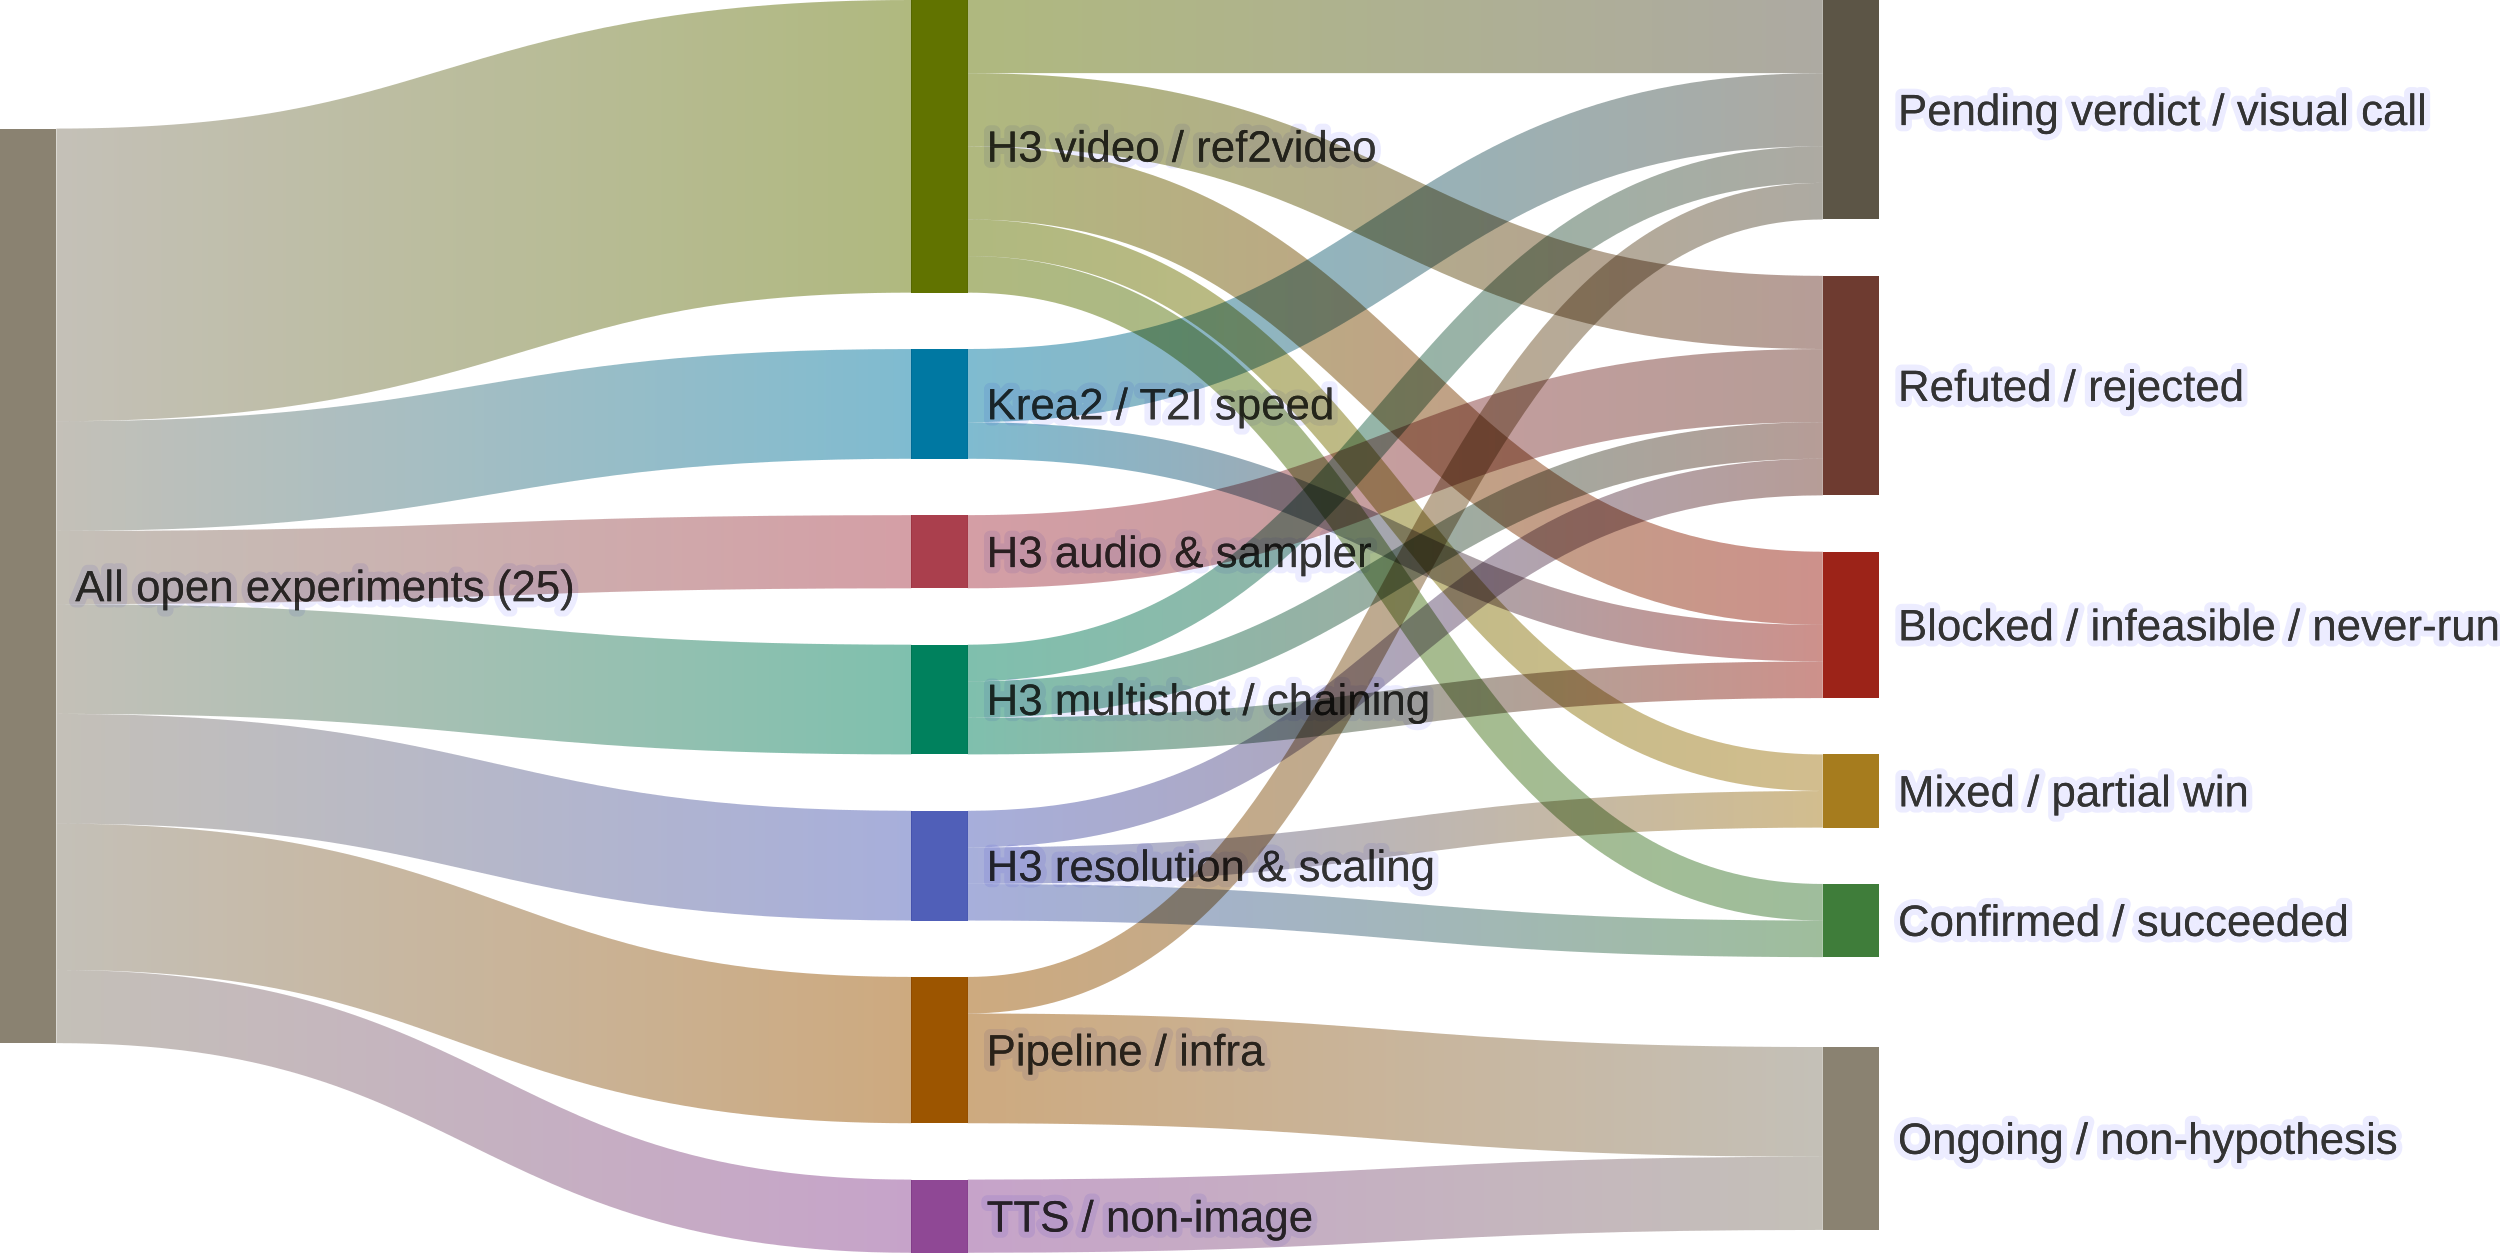
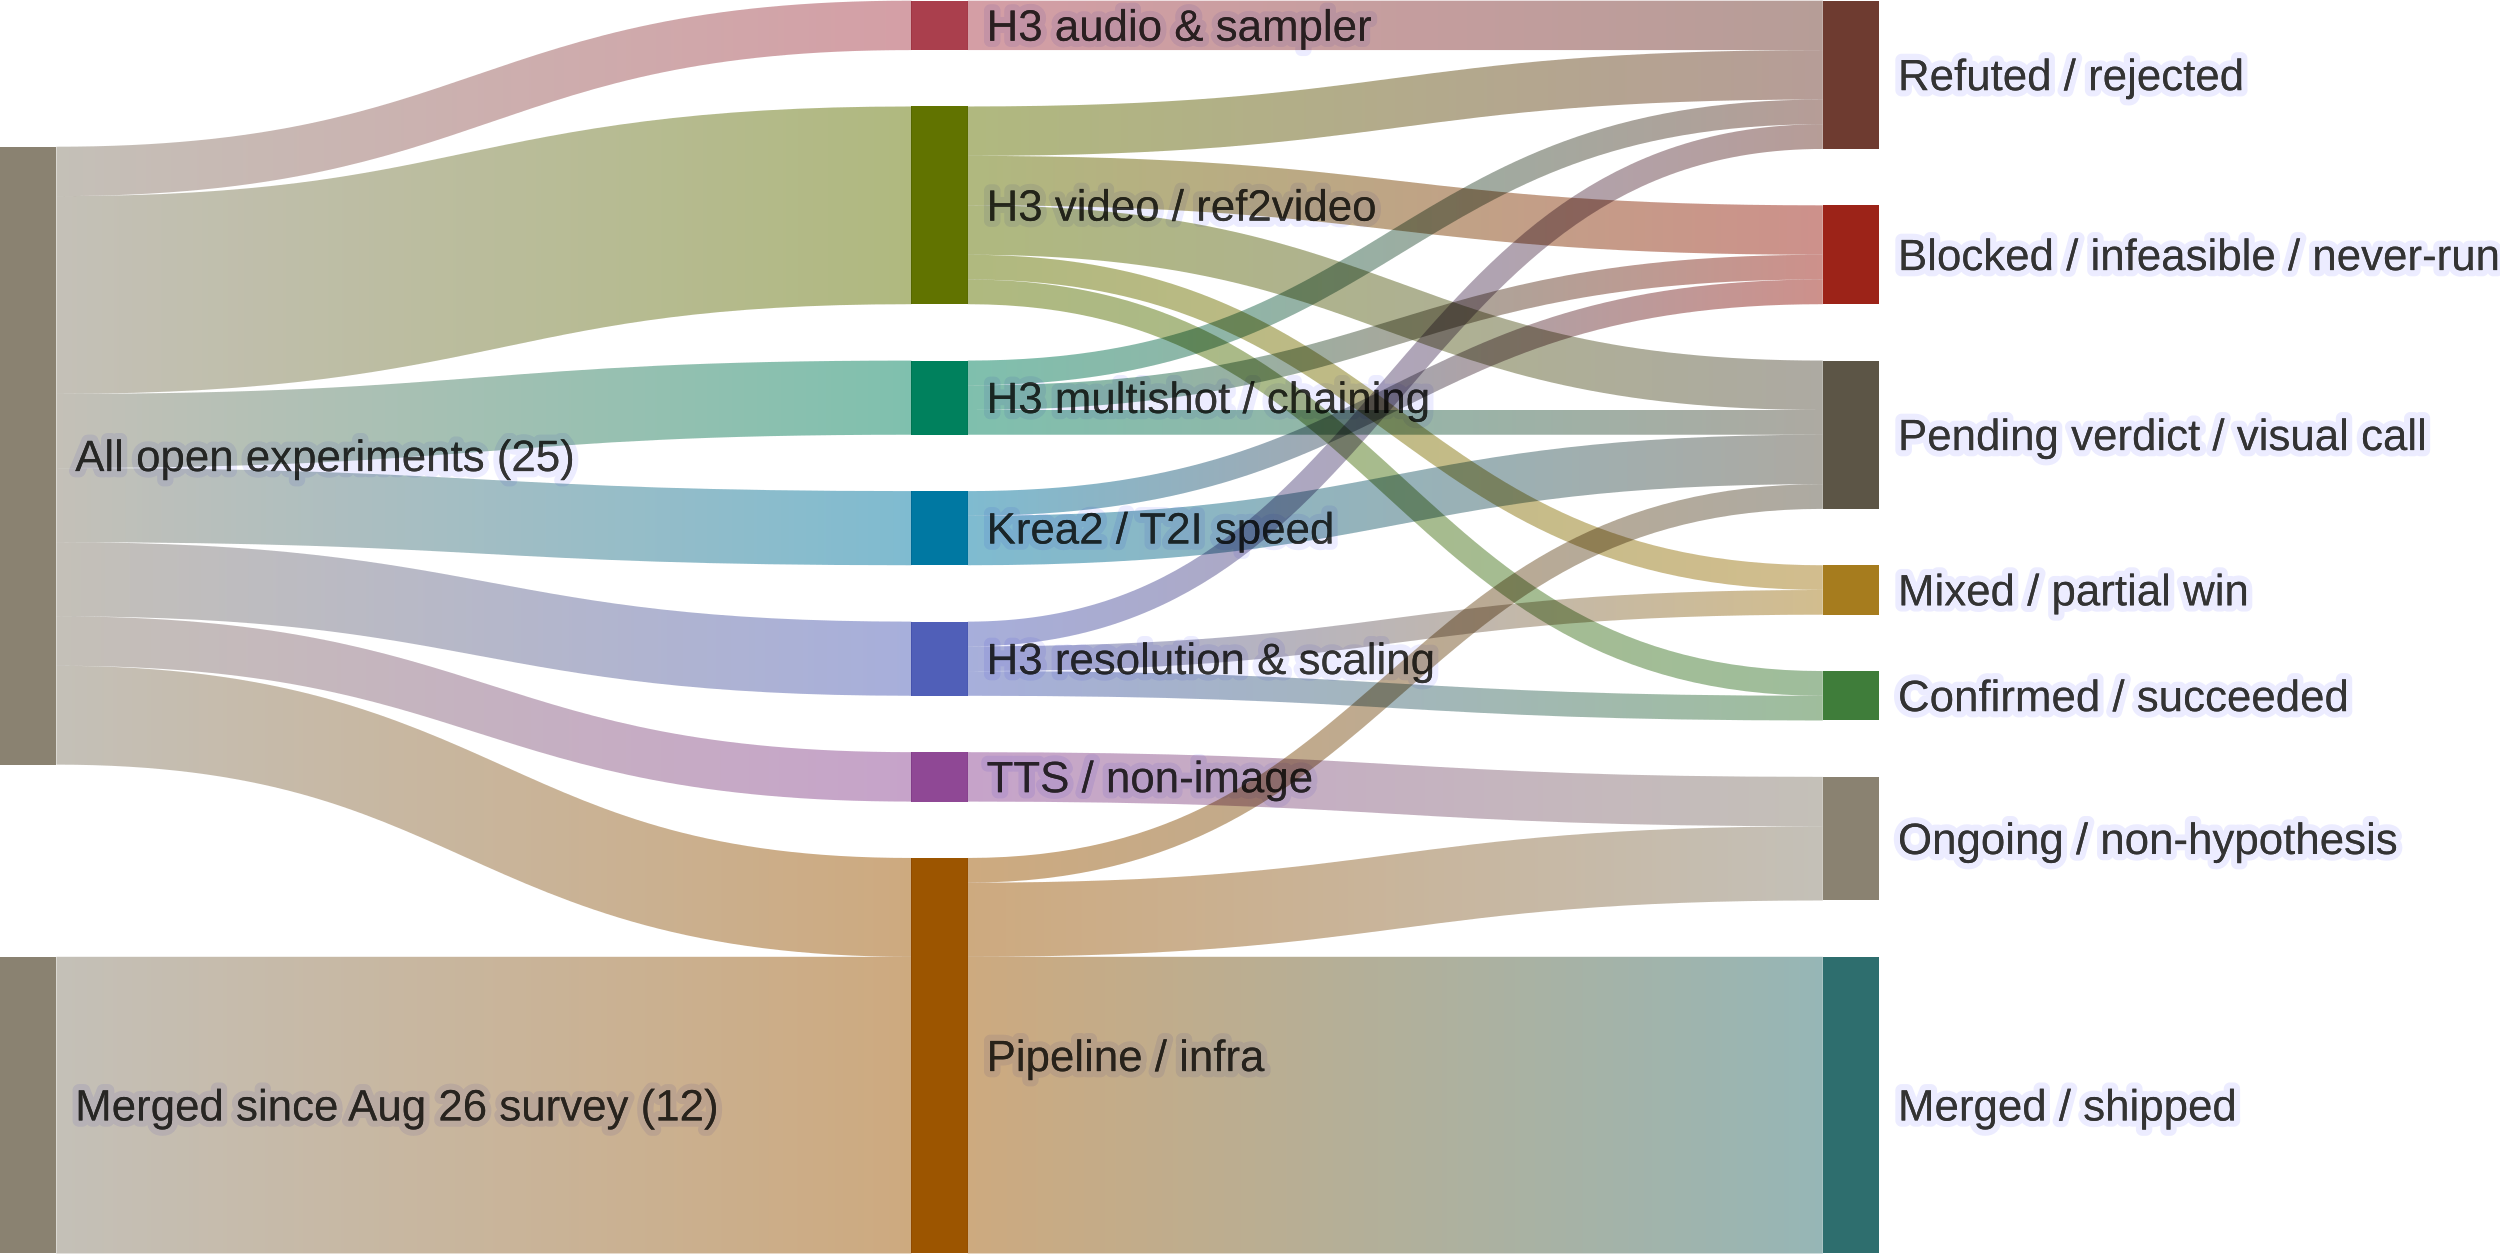
- <svg xmlns="http://www.w3.org/2000/svg" id="my-svg" width="100%" style="max-width: 798.219px; background-color: transparent;" viewBox="0 0 798.219 400" role="graphics-document document" aria-roledescription="sankey">
+ <svg xmlns="http://www.w3.org/2000/svg" id="my-svg" width="100%" style="max-width: 798.219px; background-color: transparent;" viewBox="0 -0.208 798.219 400.208" role="graphics-document document" aria-roledescription="sankey">
  <style>#my-svg{font-family:"trebuchet ms",verdana,arial,sans-serif;font-size:16px;fill:#333;}@keyframes edge-animation-frame{from{stroke-dashoffset:0;}}@keyframes dash{to{stroke-dashoffset:0;}}#my-svg .edge-animation-slow{stroke-dasharray:9,5!important;stroke-dashoffset:900;animation:dash 50s linear infinite;stroke-linecap:round;}#my-svg .edge-animation-fast{stroke-dasharray:9,5!important;stroke-dashoffset:900;animation:dash 20s linear infinite;stroke-linecap:round;}#my-svg .error-icon{fill:#552222;}#my-svg .error-text{fill:#552222;stroke:#552222;}#my-svg .edge-thickness-normal{stroke-width:1px;}#my-svg .edge-thickness-thick{stroke-width:3.5px;}#my-svg .edge-pattern-solid{stroke-dasharray:0;}#my-svg .edge-thickness-invisible{stroke-width:0;fill:none;}#my-svg .edge-pattern-dashed{stroke-dasharray:3;}#my-svg .edge-pattern-dotted{stroke-dasharray:2;}#my-svg .marker{fill:#333333;stroke:#333333;}#my-svg .marker.cross{stroke:#333333;}#my-svg svg{font-family:"trebuchet ms",verdana,arial,sans-serif;font-size:16px;}#my-svg p{margin:0;}#my-svg .label{font-family:"trebuchet ms",verdana,arial,sans-serif;}#my-svg .node-labels{font-family:"trebuchet ms",verdana,arial,sans-serif;}#my-svg .sankey-label-bg{stroke:#ECECFF;stroke-width:4px;stroke-linejoin:round;paint-order:stroke;}#my-svg .sankey-label-fg{fill:#333;}#my-svg .node rect{shape-rendering:crispEdges;}#my-svg .link{fill:none;stroke-opacity:0.5;mix-blend-mode:multiply;}#my-svg .node .neo-node{stroke:#9370DB;}#my-svg [data-look="neo"].node rect,#my-svg [data-look="neo"].cluster rect,#my-svg [data-look="neo"].node polygon{stroke:#9370DB;filter:drop-shadow(1px 2px 2px rgba(185, 185, 185, 1));}#my-svg [data-look="neo"].swimlane.cluster rect{filter:none;}#my-svg [data-look="neo"].node path{stroke:#9370DB;stroke-width:1px;}#my-svg [data-look="neo"].node .outer-path{filter:drop-shadow(1px 2px 2px rgba(185, 185, 185, 1));}#my-svg [data-look="neo"].node .neo-line path{stroke:#9370DB;filter:none;}#my-svg [data-look="neo"].node circle{stroke:#9370DB;filter:drop-shadow(1px 2px 2px rgba(185, 185, 185, 1));}#my-svg [data-look="neo"].node circle .state-start{fill:#000000;}#my-svg [data-look="neo"].icon-shape .icon{fill:#9370DB;filter:drop-shadow(1px 2px 2px rgba(185, 185, 185, 1));}#my-svg [data-look="neo"].icon-shape .icon-neo path{stroke:#9370DB;filter:drop-shadow(1px 2px 2px rgba(185, 185, 185, 1));}#my-svg :root{--mermaid-font-family:"trebuchet ms",verdana,arial,sans-serif;}</style>
  <g />
  <g class="nodes">
-     <g class="node" id="node-1" transform="translate(0,41.05384)" x="0" y="41.054">
-       <rect height="292" width="18" fill="#8a8271" />
-     </g>
-     <g class="node" id="node-2" transform="translate(291,0)" x="291" y="0">
-       <rect height="93.44" width="18" fill="#617300" />
-     </g>
-     <g class="node" id="node-3" transform="translate(291,111.44)" x="291" y="111.44">
-       <rect height="35.04" width="18" fill="#0078a2" />
-     </g>
-     <g class="node" id="node-4" transform="translate(291,164.48)" x="291" y="164.48">
-       <rect height="23.36" width="18" fill="#aa3f4d" />
-     </g>
-     <g class="node" id="node-5" transform="translate(291,258.88)" x="291" y="258.88">
-       <rect height="35.04" width="18" fill="#505fb8" />
-     </g>
-     <g class="node" id="node-6" transform="translate(291,205.84)" x="291" y="205.84">
-       <rect height="35.04" width="18" fill="#00815d" />
-     </g>
-     <g class="node" id="node-7" transform="translate(291,376.64)" x="291" y="376.64">
-       <rect height="23.36" width="18" fill="#8f4895" />
-     </g>
-     <g class="node" id="node-8" transform="translate(291,311.92)" x="291" y="311.92">
-       <rect height="46.72" width="18" fill="#9c5500" />
-     </g>
-     <g class="node" id="node-9" transform="translate(582,0)" x="582" y="0">
-       <rect height="70.08" width="18" fill="#5c5546" />
-     </g>
-     <g class="node" id="node-10" transform="translate(582,88.08)" x="582" y="88.08">
-       <rect height="70.08" width="18" fill="#6e3b30" />
-     </g>
-     <g class="node" id="node-11" transform="translate(582,240.88)" x="582" y="240.88">
-       <rect height="23.36" width="18" fill="#a67c1e" />
-     </g>
-     <g class="node" id="node-12" transform="translate(582,282.24)" x="582" y="282.24">
-       <rect height="23.36" width="18" fill="#3f7d3a" />
-     </g>
-     <g class="node" id="node-13" transform="translate(582,176.16)" x="582" y="176.16">
-       <rect height="46.72" width="18" fill="#9c2318" />
-     </g>
-     <g class="node" id="node-14" transform="translate(582,334.3049)" x="582" y="334.305">
-       <rect height="58.4" width="18" fill="#8a8271" />
+     <g class="node" id="node-1" transform="translate(0,46.63559)" x="0" y="46.636">
+       <rect height="197.297" width="18" fill="#8a8271" />
+     </g>
+     <g class="node" id="node-2" transform="translate(291,33.78378)" x="291" y="33.784">
+       <rect height="63.135" width="18" fill="#617300" />
+     </g>
+     <g class="node" id="node-3" transform="translate(291,156.5946)" x="291" y="156.595">
+       <rect height="23.676" width="18" fill="#0078a2" />
+     </g>
+     <g class="node" id="node-4" transform="translate(291,0)" x="291" y="0">
+       <rect height="15.784" width="18" fill="#aa3f4d" />
+     </g>
+     <g class="node" id="node-5" transform="translate(291,198.2703)" x="291" y="198.27">
+       <rect height="23.676" width="18" fill="#505fb8" />
+     </g>
+     <g class="node" id="node-6" transform="translate(291,114.9189)" x="291" y="114.919">
+       <rect height="23.676" width="18" fill="#00815d" />
+     </g>
+     <g class="node" id="node-7" transform="translate(291,239.9459)" x="291" y="239.946">
+       <rect height="15.784" width="18" fill="#8f4895" />
+     </g>
+     <g class="node" id="node-8" transform="translate(291,273.7297)" x="291" y="273.73">
+       <rect height="126.27" width="18" fill="#9c5500" />
+     </g>
+     <g class="node" id="node-9" transform="translate(0,305.2973)" x="0" y="305.297">
+       <rect height="94.703" width="18" fill="#8a8271" />
+     </g>
+     <g class="node" id="node-10" transform="translate(582,114.9189)" x="582" y="114.919">
+       <rect height="47.351" width="18" fill="#5c5546" />
+     </g>
+     <g class="node" id="node-11" transform="translate(582,0)" x="582" y="0">
+       <rect height="47.351" width="18" fill="#6e3b30" />
+     </g>
+     <g class="node" id="node-12" transform="translate(582,180.2703)" x="582" y="180.27">
+       <rect height="15.784" width="18" fill="#a67c1e" />
+     </g>
+     <g class="node" id="node-13" transform="translate(582,214.0541)" x="582" y="214.054">
+       <rect height="15.784" width="18" fill="#3f7d3a" />
+     </g>
+     <g class="node" id="node-14" transform="translate(582,65.35135)" x="582" y="65.351">
+       <rect height="31.568" width="18" fill="#9c2318" />
+     </g>
+     <g class="node" id="node-15" transform="translate(582,247.8378)" x="582" y="247.838">
+       <rect height="39.459" width="18" fill="#8a8271" />
+     </g>
+     <g class="node" id="node-16" transform="translate(582,305.2973)" x="582" y="305.297">
+       <rect height="94.703" width="18" fill="#2e6e6e" />
    </g>
  </g>
  <g class="node-labels" font-size="14">
-     <text class="sankey-label-bg" x="24" y="187.054" dy="0.35em" text-anchor="start">All open experiments (25)</text>
-     <text class="sankey-label-bg" x="315" y="46.72" dy="0.35em" text-anchor="start">H3 video / ref2video</text>
-     <text class="sankey-label-bg" x="315" y="128.96" dy="0.35em" text-anchor="start">Krea2 / T2I speed</text>
-     <text class="sankey-label-bg" x="315" y="176.16" dy="0.35em" text-anchor="start">H3 audio &amp; sampler</text>
-     <text class="sankey-label-bg" x="315" y="276.4" dy="0.35em" text-anchor="start">H3 resolution &amp; scaling</text>
-     <text class="sankey-label-bg" x="315" y="223.36" dy="0.35em" text-anchor="start">H3 multishot / chaining</text>
-     <text class="sankey-label-bg" x="315" y="388.32" dy="0.35em" text-anchor="start">TTS / non-image</text>
-     <text class="sankey-label-bg" x="315" y="335.28" dy="0.35em" text-anchor="start">Pipeline / infra</text>
-     <text class="sankey-label-bg" x="606" y="35.04" dy="0.35em" text-anchor="start">Pending verdict / visual call</text>
-     <text class="sankey-label-bg" x="606" y="123.12" dy="0.35em" text-anchor="start">Refuted / rejected</text>
-     <text class="sankey-label-bg" x="606" y="252.56" dy="0.35em" text-anchor="start">Mixed / partial win</text>
-     <text class="sankey-label-bg" x="606" y="293.92" dy="0.35em" text-anchor="start">Confirmed / succeeded</text>
-     <text class="sankey-label-bg" x="606" y="199.52" dy="0.35em" text-anchor="start">Blocked / infeasible / never-run</text>
-     <text class="sankey-label-bg" x="606" y="363.505" dy="0.35em" text-anchor="start">Ongoing / non-hypothesis</text>
-     <text class="sankey-label-fg" x="24" y="187.054" dy="0.35em" text-anchor="start">All open experiments (25)</text>
-     <text class="sankey-label-fg" x="315" y="46.72" dy="0.35em" text-anchor="start">H3 video / ref2video</text>
-     <text class="sankey-label-fg" x="315" y="128.96" dy="0.35em" text-anchor="start">Krea2 / T2I speed</text>
-     <text class="sankey-label-fg" x="315" y="176.16" dy="0.35em" text-anchor="start">H3 audio &amp; sampler</text>
-     <text class="sankey-label-fg" x="315" y="276.4" dy="0.35em" text-anchor="start">H3 resolution &amp; scaling</text>
-     <text class="sankey-label-fg" x="315" y="223.36" dy="0.35em" text-anchor="start">H3 multishot / chaining</text>
-     <text class="sankey-label-fg" x="315" y="388.32" dy="0.35em" text-anchor="start">TTS / non-image</text>
-     <text class="sankey-label-fg" x="315" y="335.28" dy="0.35em" text-anchor="start">Pipeline / infra</text>
-     <text class="sankey-label-fg" x="606" y="35.04" dy="0.35em" text-anchor="start">Pending verdict / visual call</text>
-     <text class="sankey-label-fg" x="606" y="123.12" dy="0.35em" text-anchor="start">Refuted / rejected</text>
-     <text class="sankey-label-fg" x="606" y="252.56" dy="0.35em" text-anchor="start">Mixed / partial win</text>
-     <text class="sankey-label-fg" x="606" y="293.92" dy="0.35em" text-anchor="start">Confirmed / succeeded</text>
-     <text class="sankey-label-fg" x="606" y="199.52" dy="0.35em" text-anchor="start">Blocked / infeasible / never-run</text>
-     <text class="sankey-label-fg" x="606" y="363.505" dy="0.35em" text-anchor="start">Ongoing / non-hypothesis</text>
+     <text class="sankey-label-bg" x="24" y="145.284" dy="0.35em" text-anchor="start">All open experiments (25)</text>
+     <text class="sankey-label-bg" x="315" y="65.351" dy="0.35em" text-anchor="start">H3 video / ref2video</text>
+     <text class="sankey-label-bg" x="315" y="168.432" dy="0.35em" text-anchor="start">Krea2 / T2I speed</text>
+     <text class="sankey-label-bg" x="315" y="7.892" dy="0.35em" text-anchor="start">H3 audio &amp; sampler</text>
+     <text class="sankey-label-bg" x="315" y="210.108" dy="0.35em" text-anchor="start">H3 resolution &amp; scaling</text>
+     <text class="sankey-label-bg" x="315" y="126.757" dy="0.35em" text-anchor="start">H3 multishot / chaining</text>
+     <text class="sankey-label-bg" x="315" y="247.838" dy="0.35em" text-anchor="start">TTS / non-image</text>
+     <text class="sankey-label-bg" x="315" y="336.865" dy="0.35em" text-anchor="start">Pipeline / infra</text>
+     <text class="sankey-label-bg" x="24" y="352.649" dy="0.35em" text-anchor="start">Merged since Aug 26 survey (12)</text>
+     <text class="sankey-label-bg" x="606" y="138.595" dy="0.35em" text-anchor="start">Pending verdict / visual call</text>
+     <text class="sankey-label-bg" x="606" y="23.676" dy="0.35em" text-anchor="start">Refuted / rejected</text>
+     <text class="sankey-label-bg" x="606" y="188.162" dy="0.35em" text-anchor="start">Mixed / partial win</text>
+     <text class="sankey-label-bg" x="606" y="221.946" dy="0.35em" text-anchor="start">Confirmed / succeeded</text>
+     <text class="sankey-label-bg" x="606" y="81.135" dy="0.35em" text-anchor="start">Blocked / infeasible / never-run</text>
+     <text class="sankey-label-bg" x="606" y="267.568" dy="0.35em" text-anchor="start">Ongoing / non-hypothesis</text>
+     <text class="sankey-label-bg" x="606" y="352.649" dy="0.35em" text-anchor="start">Merged / shipped</text>
+     <text class="sankey-label-fg" x="24" y="145.284" dy="0.35em" text-anchor="start">All open experiments (25)</text>
+     <text class="sankey-label-fg" x="315" y="65.351" dy="0.35em" text-anchor="start">H3 video / ref2video</text>
+     <text class="sankey-label-fg" x="315" y="168.432" dy="0.35em" text-anchor="start">Krea2 / T2I speed</text>
+     <text class="sankey-label-fg" x="315" y="7.892" dy="0.35em" text-anchor="start">H3 audio &amp; sampler</text>
+     <text class="sankey-label-fg" x="315" y="210.108" dy="0.35em" text-anchor="start">H3 resolution &amp; scaling</text>
+     <text class="sankey-label-fg" x="315" y="126.757" dy="0.35em" text-anchor="start">H3 multishot / chaining</text>
+     <text class="sankey-label-fg" x="315" y="247.838" dy="0.35em" text-anchor="start">TTS / non-image</text>
+     <text class="sankey-label-fg" x="315" y="336.865" dy="0.35em" text-anchor="start">Pipeline / infra</text>
+     <text class="sankey-label-fg" x="24" y="352.649" dy="0.35em" text-anchor="start">Merged since Aug 26 survey (12)</text>
+     <text class="sankey-label-fg" x="606" y="138.595" dy="0.35em" text-anchor="start">Pending verdict / visual call</text>
+     <text class="sankey-label-fg" x="606" y="23.676" dy="0.35em" text-anchor="start">Refuted / rejected</text>
+     <text class="sankey-label-fg" x="606" y="188.162" dy="0.35em" text-anchor="start">Mixed / partial win</text>
+     <text class="sankey-label-fg" x="606" y="221.946" dy="0.35em" text-anchor="start">Confirmed / succeeded</text>
+     <text class="sankey-label-fg" x="606" y="81.135" dy="0.35em" text-anchor="start">Blocked / infeasible / never-run</text>
+     <text class="sankey-label-fg" x="606" y="267.568" dy="0.35em" text-anchor="start">Ongoing / non-hypothesis</text>
+     <text class="sankey-label-fg" x="606" y="352.649" dy="0.35em" text-anchor="start">Merged / shipped</text>
  </g>
  <g class="links" fill="none" stroke-opacity="0.5">
    <g class="link" style="mix-blend-mode: multiply;">
-       <linearGradient id="linearGradient-15" gradientUnits="userSpaceOnUse" x1="18" x2="291">
+       <linearGradient id="linearGradient-17" gradientUnits="userSpaceOnUse" x1="18" x2="291">
        <stop offset="0%" stop-color="#8a8271" />
        <stop offset="100%" stop-color="#617300" />
      </linearGradient>
-       <path d="M18,87.774C154.5,87.774,154.5,46.72,291,46.72" stroke="url(#linearGradient-15)" stroke-width="93.44" />
-     </g>
-     <g class="link" style="mix-blend-mode: multiply;">
-       <linearGradient id="linearGradient-16" gradientUnits="userSpaceOnUse" x1="18" x2="291">
+       <path d="M18,93.987C154.5,93.987,154.5,65.351,291,65.351" stroke="url(#linearGradient-17)" stroke-width="63.135" />
+     </g>
+     <g class="link" style="mix-blend-mode: multiply;">
+       <linearGradient id="linearGradient-18" gradientUnits="userSpaceOnUse" x1="18" x2="291">
        <stop offset="0%" stop-color="#8a8271" />
        <stop offset="100%" stop-color="#0078a2" />
      </linearGradient>
-       <path d="M18,152.014C154.5,152.014,154.5,128.96,291,128.96" stroke="url(#linearGradient-16)" stroke-width="35.04" />
-     </g>
-     <g class="link" style="mix-blend-mode: multiply;">
-       <linearGradient id="linearGradient-17" gradientUnits="userSpaceOnUse" x1="18" x2="291">
+       <path d="M18,161.068C154.5,161.068,154.5,168.432,291,168.432" stroke="url(#linearGradient-18)" stroke-width="23.676" />
+     </g>
+     <g class="link" style="mix-blend-mode: multiply;">
+       <linearGradient id="linearGradient-19" gradientUnits="userSpaceOnUse" x1="18" x2="291">
        <stop offset="0%" stop-color="#8a8271" />
        <stop offset="100%" stop-color="#aa3f4d" />
      </linearGradient>
-       <path d="M18,181.214C154.5,181.214,154.5,176.16,291,176.16" stroke="url(#linearGradient-17)" stroke-width="23.36" />
-     </g>
-     <g class="link" style="mix-blend-mode: multiply;">
-       <linearGradient id="linearGradient-18" gradientUnits="userSpaceOnUse" x1="18" x2="291">
+       <path d="M18,54.527C154.5,54.527,154.5,7.892,291,7.892" stroke="url(#linearGradient-19)" stroke-width="15.784" />
+     </g>
+     <g class="link" style="mix-blend-mode: multiply;">
+       <linearGradient id="linearGradient-20" gradientUnits="userSpaceOnUse" x1="18" x2="291">
        <stop offset="0%" stop-color="#8a8271" />
        <stop offset="100%" stop-color="#505fb8" />
      </linearGradient>
-       <path d="M18,245.454C154.5,245.454,154.5,276.4,291,276.4" stroke="url(#linearGradient-18)" stroke-width="35.04" />
-     </g>
-     <g class="link" style="mix-blend-mode: multiply;">
-       <linearGradient id="linearGradient-19" gradientUnits="userSpaceOnUse" x1="18" x2="291">
+       <path d="M18,184.744C154.5,184.744,154.5,210.108,291,210.108" stroke="url(#linearGradient-20)" stroke-width="23.676" />
+     </g>
+     <g class="link" style="mix-blend-mode: multiply;">
+       <linearGradient id="linearGradient-21" gradientUnits="userSpaceOnUse" x1="18" x2="291">
        <stop offset="0%" stop-color="#8a8271" />
        <stop offset="100%" stop-color="#00815d" />
      </linearGradient>
-       <path d="M18,210.414C154.5,210.414,154.5,223.36,291,223.36" stroke="url(#linearGradient-19)" stroke-width="35.04" />
-     </g>
-     <g class="link" style="mix-blend-mode: multiply;">
-       <linearGradient id="linearGradient-20" gradientUnits="userSpaceOnUse" x1="18" x2="291">
+       <path d="M18,137.392C154.5,137.392,154.5,126.757,291,126.757" stroke="url(#linearGradient-21)" stroke-width="23.676" />
+     </g>
+     <g class="link" style="mix-blend-mode: multiply;">
+       <linearGradient id="linearGradient-22" gradientUnits="userSpaceOnUse" x1="18" x2="291">
        <stop offset="0%" stop-color="#8a8271" />
        <stop offset="100%" stop-color="#8f4895" />
      </linearGradient>
-       <path d="M18,321.374C154.5,321.374,154.5,388.32,291,388.32" stroke="url(#linearGradient-20)" stroke-width="23.36" />
-     </g>
-     <g class="link" style="mix-blend-mode: multiply;">
-       <linearGradient id="linearGradient-21" gradientUnits="userSpaceOnUse" x1="18" x2="291">
+       <path d="M18,204.473C154.5,204.473,154.5,247.838,291,247.838" stroke="url(#linearGradient-22)" stroke-width="15.784" />
+     </g>
+     <g class="link" style="mix-blend-mode: multiply;">
+       <linearGradient id="linearGradient-23" gradientUnits="userSpaceOnUse" x1="18" x2="291">
        <stop offset="0%" stop-color="#8a8271" />
        <stop offset="100%" stop-color="#9c5500" />
      </linearGradient>
-       <path d="M18,286.334C154.5,286.334,154.5,335.28,291,335.28" stroke="url(#linearGradient-21)" stroke-width="46.72" />
-     </g>
-     <g class="link" style="mix-blend-mode: multiply;">
-       <linearGradient id="linearGradient-22" gradientUnits="userSpaceOnUse" x1="309" x2="582">
-         <stop offset="0%" stop-color="#617300" />
-         <stop offset="100%" stop-color="#5c5546" />
-       </linearGradient>
-       <path d="M309,11.68C445.5,11.68,445.5,11.68,582,11.68" stroke="url(#linearGradient-22)" stroke-width="23.36" />
-     </g>
-     <g class="link" style="mix-blend-mode: multiply;">
-       <linearGradient id="linearGradient-23" gradientUnits="userSpaceOnUse" x1="309" x2="582">
-         <stop offset="0%" stop-color="#617300" />
-         <stop offset="100%" stop-color="#6e3b30" />
-       </linearGradient>
-       <path d="M309,35.04C445.5,35.04,445.5,99.76,582,99.76" stroke="url(#linearGradient-23)" stroke-width="23.36" />
-     </g>
-     <g class="link" style="mix-blend-mode: multiply;">
-       <linearGradient id="linearGradient-24" gradientUnits="userSpaceOnUse" x1="309" x2="582">
+       <path d="M18,228.149C154.5,228.149,154.5,289.514,291,289.514" stroke="url(#linearGradient-23)" stroke-width="31.568" />
+     </g>
+     <g class="link" style="mix-blend-mode: multiply;">
+       <linearGradient id="linearGradient-24" gradientUnits="userSpaceOnUse" x1="18" x2="291">
+         <stop offset="0%" stop-color="#8a8271" />
+         <stop offset="100%" stop-color="#9c5500" />
+       </linearGradient>
+       <path d="M18,352.649C154.5,352.649,154.5,352.649,291,352.649" stroke="url(#linearGradient-24)" stroke-width="94.703" />
+     </g>
+     <g class="link" style="mix-blend-mode: multiply;">
+       <linearGradient id="linearGradient-25" gradientUnits="userSpaceOnUse" x1="309" x2="582">
+         <stop offset="0%" stop-color="#617300" />
+         <stop offset="100%" stop-color="#5c5546" />
+       </linearGradient>
+       <path d="M309,73.243C445.5,73.243,445.5,122.811,582,122.811" stroke="url(#linearGradient-25)" stroke-width="15.784" />
+     </g>
+     <g class="link" style="mix-blend-mode: multiply;">
+       <linearGradient id="linearGradient-26" gradientUnits="userSpaceOnUse" x1="309" x2="582">
+         <stop offset="0%" stop-color="#617300" />
+         <stop offset="100%" stop-color="#6e3b30" />
+       </linearGradient>
+       <path d="M309,41.676C445.5,41.676,445.5,23.676,582,23.676" stroke="url(#linearGradient-26)" stroke-width="15.784" />
+     </g>
+     <g class="link" style="mix-blend-mode: multiply;">
+       <linearGradient id="linearGradient-27" gradientUnits="userSpaceOnUse" x1="309" x2="582">
        <stop offset="0%" stop-color="#617300" />
        <stop offset="100%" stop-color="#a67c1e" />
      </linearGradient>
-       <path d="M309,75.92C445.5,75.92,445.5,246.72,582,246.72" stroke="url(#linearGradient-24)" stroke-width="11.68" />
-     </g>
-     <g class="link" style="mix-blend-mode: multiply;">
-       <linearGradient id="linearGradient-25" gradientUnits="userSpaceOnUse" x1="309" x2="582">
+       <path d="M309,85.081C445.5,85.081,445.5,184.216,582,184.216" stroke="url(#linearGradient-27)" stroke-width="7.892" />
+     </g>
+     <g class="link" style="mix-blend-mode: multiply;">
+       <linearGradient id="linearGradient-28" gradientUnits="userSpaceOnUse" x1="309" x2="582">
        <stop offset="0%" stop-color="#617300" />
        <stop offset="100%" stop-color="#3f7d3a" />
      </linearGradient>
-       <path d="M309,87.6C445.5,87.6,445.5,288.08,582,288.08" stroke="url(#linearGradient-25)" stroke-width="11.68" />
-     </g>
-     <g class="link" style="mix-blend-mode: multiply;">
-       <linearGradient id="linearGradient-26" gradientUnits="userSpaceOnUse" x1="309" x2="582">
+       <path d="M309,92.973C445.5,92.973,445.5,218,582,218" stroke="url(#linearGradient-28)" stroke-width="7.892" />
+     </g>
+     <g class="link" style="mix-blend-mode: multiply;">
+       <linearGradient id="linearGradient-29" gradientUnits="userSpaceOnUse" x1="309" x2="582">
        <stop offset="0%" stop-color="#617300" />
        <stop offset="100%" stop-color="#9c2318" />
      </linearGradient>
-       <path d="M309,58.4C445.5,58.4,445.5,187.84,582,187.84" stroke="url(#linearGradient-26)" stroke-width="23.36" />
-     </g>
-     <g class="link" style="mix-blend-mode: multiply;">
-       <linearGradient id="linearGradient-27" gradientUnits="userSpaceOnUse" x1="309" x2="582">
+       <path d="M309,57.459C445.5,57.459,445.5,73.243,582,73.243" stroke="url(#linearGradient-29)" stroke-width="15.784" />
+     </g>
+     <g class="link" style="mix-blend-mode: multiply;">
+       <linearGradient id="linearGradient-30" gradientUnits="userSpaceOnUse" x1="309" x2="582">
        <stop offset="0%" stop-color="#0078a2" />
        <stop offset="100%" stop-color="#5c5546" />
      </linearGradient>
-       <path d="M309,123.12C445.5,123.12,445.5,35.04,582,35.04" stroke="url(#linearGradient-27)" stroke-width="23.36" />
-     </g>
-     <g class="link" style="mix-blend-mode: multiply;">
-       <linearGradient id="linearGradient-28" gradientUnits="userSpaceOnUse" x1="309" x2="582">
+       <path d="M309,172.378C445.5,172.378,445.5,146.486,582,146.486" stroke="url(#linearGradient-30)" stroke-width="15.784" />
+     </g>
+     <g class="link" style="mix-blend-mode: multiply;">
+       <linearGradient id="linearGradient-31" gradientUnits="userSpaceOnUse" x1="309" x2="582">
        <stop offset="0%" stop-color="#0078a2" />
        <stop offset="100%" stop-color="#9c2318" />
      </linearGradient>
-       <path d="M309,140.64C445.5,140.64,445.5,205.36,582,205.36" stroke="url(#linearGradient-28)" stroke-width="11.68" />
-     </g>
-     <g class="link" style="mix-blend-mode: multiply;">
-       <linearGradient id="linearGradient-29" gradientUnits="userSpaceOnUse" x1="309" x2="582">
+       <path d="M309,160.541C445.5,160.541,445.5,92.973,582,92.973" stroke="url(#linearGradient-31)" stroke-width="7.892" />
+     </g>
+     <g class="link" style="mix-blend-mode: multiply;">
+       <linearGradient id="linearGradient-32" gradientUnits="userSpaceOnUse" x1="309" x2="582">
        <stop offset="0%" stop-color="#aa3f4d" />
        <stop offset="100%" stop-color="#6e3b30" />
      </linearGradient>
-       <path d="M309,176.16C445.5,176.16,445.5,123.12,582,123.12" stroke="url(#linearGradient-29)" stroke-width="23.36" />
-     </g>
-     <g class="link" style="mix-blend-mode: multiply;">
-       <linearGradient id="linearGradient-30" gradientUnits="userSpaceOnUse" x1="309" x2="582">
+       <path d="M309,7.892C445.5,7.892,445.5,7.892,582,7.892" stroke="url(#linearGradient-32)" stroke-width="15.784" />
+     </g>
+     <g class="link" style="mix-blend-mode: multiply;">
+       <linearGradient id="linearGradient-33" gradientUnits="userSpaceOnUse" x1="309" x2="582">
        <stop offset="0%" stop-color="#505fb8" />
        <stop offset="100%" stop-color="#3f7d3a" />
      </linearGradient>
-       <path d="M309,288.08C445.5,288.08,445.5,299.76,582,299.76" stroke="url(#linearGradient-30)" stroke-width="11.68" />
-     </g>
-     <g class="link" style="mix-blend-mode: multiply;">
-       <linearGradient id="linearGradient-31" gradientUnits="userSpaceOnUse" x1="309" x2="582">
+       <path d="M309,218C445.5,218,445.5,225.892,582,225.892" stroke="url(#linearGradient-33)" stroke-width="7.892" />
+     </g>
+     <g class="link" style="mix-blend-mode: multiply;">
+       <linearGradient id="linearGradient-34" gradientUnits="userSpaceOnUse" x1="309" x2="582">
        <stop offset="0%" stop-color="#505fb8" />
        <stop offset="100%" stop-color="#a67c1e" />
      </linearGradient>
-       <path d="M309,276.4C445.5,276.4,445.5,258.4,582,258.4" stroke="url(#linearGradient-31)" stroke-width="11.68" />
-     </g>
-     <g class="link" style="mix-blend-mode: multiply;">
-       <linearGradient id="linearGradient-32" gradientUnits="userSpaceOnUse" x1="309" x2="582">
+       <path d="M309,210.108C445.5,210.108,445.5,192.108,582,192.108" stroke="url(#linearGradient-34)" stroke-width="7.892" />
+     </g>
+     <g class="link" style="mix-blend-mode: multiply;">
+       <linearGradient id="linearGradient-35" gradientUnits="userSpaceOnUse" x1="309" x2="582">
        <stop offset="0%" stop-color="#505fb8" />
        <stop offset="100%" stop-color="#6e3b30" />
      </linearGradient>
-       <path d="M309,264.72C445.5,264.72,445.5,152.32,582,152.32" stroke="url(#linearGradient-32)" stroke-width="11.68" />
-     </g>
-     <g class="link" style="mix-blend-mode: multiply;">
-       <linearGradient id="linearGradient-33" gradientUnits="userSpaceOnUse" x1="309" x2="582">
+       <path d="M309,202.216C445.5,202.216,445.5,43.405,582,43.405" stroke="url(#linearGradient-35)" stroke-width="7.892" />
+     </g>
+     <g class="link" style="mix-blend-mode: multiply;">
+       <linearGradient id="linearGradient-36" gradientUnits="userSpaceOnUse" x1="309" x2="582">
        <stop offset="0%" stop-color="#00815d" />
        <stop offset="100%" stop-color="#6e3b30" />
      </linearGradient>
-       <path d="M309,223.36C445.5,223.36,445.5,140.64,582,140.64" stroke="url(#linearGradient-33)" stroke-width="11.68" />
-     </g>
-     <g class="link" style="mix-blend-mode: multiply;">
-       <linearGradient id="linearGradient-34" gradientUnits="userSpaceOnUse" x1="309" x2="582">
+       <path d="M309,118.865C445.5,118.865,445.5,35.514,582,35.514" stroke="url(#linearGradient-36)" stroke-width="7.892" />
+     </g>
+     <g class="link" style="mix-blend-mode: multiply;">
+       <linearGradient id="linearGradient-37" gradientUnits="userSpaceOnUse" x1="309" x2="582">
        <stop offset="0%" stop-color="#00815d" />
        <stop offset="100%" stop-color="#9c2318" />
      </linearGradient>
-       <path d="M309,235.04C445.5,235.04,445.5,217.04,582,217.04" stroke="url(#linearGradient-34)" stroke-width="11.68" />
-     </g>
-     <g class="link" style="mix-blend-mode: multiply;">
-       <linearGradient id="linearGradient-35" gradientUnits="userSpaceOnUse" x1="309" x2="582">
+       <path d="M309,126.757C445.5,126.757,445.5,85.081,582,85.081" stroke="url(#linearGradient-37)" stroke-width="7.892" />
+     </g>
+     <g class="link" style="mix-blend-mode: multiply;">
+       <linearGradient id="linearGradient-38" gradientUnits="userSpaceOnUse" x1="309" x2="582">
        <stop offset="0%" stop-color="#00815d" />
        <stop offset="100%" stop-color="#5c5546" />
      </linearGradient>
-       <path d="M309,211.68C445.5,211.68,445.5,52.56,582,52.56" stroke="url(#linearGradient-35)" stroke-width="11.68" />
-     </g>
-     <g class="link" style="mix-blend-mode: multiply;">
-       <linearGradient id="linearGradient-36" gradientUnits="userSpaceOnUse" x1="309" x2="582">
+       <path d="M309,134.649C445.5,134.649,445.5,134.649,582,134.649" stroke="url(#linearGradient-38)" stroke-width="7.892" />
+     </g>
+     <g class="link" style="mix-blend-mode: multiply;">
+       <linearGradient id="linearGradient-39" gradientUnits="userSpaceOnUse" x1="309" x2="582">
        <stop offset="0%" stop-color="#8f4895" />
        <stop offset="100%" stop-color="#8a8271" />
      </linearGradient>
-       <path d="M309,388.32C445.5,388.32,445.5,381.025,582,381.025" stroke="url(#linearGradient-36)" stroke-width="23.36" />
-     </g>
-     <g class="link" style="mix-blend-mode: multiply;">
-       <linearGradient id="linearGradient-37" gradientUnits="userSpaceOnUse" x1="309" x2="582">
+       <path d="M309,247.838C445.5,247.838,445.5,255.73,582,255.73" stroke="url(#linearGradient-39)" stroke-width="15.784" />
+     </g>
+     <g class="link" style="mix-blend-mode: multiply;">
+       <linearGradient id="linearGradient-40" gradientUnits="userSpaceOnUse" x1="309" x2="582">
        <stop offset="0%" stop-color="#9c5500" />
        <stop offset="100%" stop-color="#8a8271" />
      </linearGradient>
-       <path d="M309,341.12C445.5,341.12,445.5,351.825,582,351.825" stroke="url(#linearGradient-37)" stroke-width="35.04" />
-     </g>
-     <g class="link" style="mix-blend-mode: multiply;">
-       <linearGradient id="linearGradient-38" gradientUnits="userSpaceOnUse" x1="309" x2="582">
+       <path d="M309,293.459C445.5,293.459,445.5,275.459,582,275.459" stroke="url(#linearGradient-40)" stroke-width="23.676" />
+     </g>
+     <g class="link" style="mix-blend-mode: multiply;">
+       <linearGradient id="linearGradient-41" gradientUnits="userSpaceOnUse" x1="309" x2="582">
        <stop offset="0%" stop-color="#9c5500" />
        <stop offset="100%" stop-color="#5c5546" />
      </linearGradient>
-       <path d="M309,317.76C445.5,317.76,445.5,64.24,582,64.24" stroke="url(#linearGradient-38)" stroke-width="11.68" />
+       <path d="M309,277.676C445.5,277.676,445.5,158.324,582,158.324" stroke="url(#linearGradient-41)" stroke-width="7.892" />
+     </g>
+     <g class="link" style="mix-blend-mode: multiply;">
+       <linearGradient id="linearGradient-42" gradientUnits="userSpaceOnUse" x1="309" x2="582">
+         <stop offset="0%" stop-color="#9c5500" />
+         <stop offset="100%" stop-color="#2e6e6e" />
+       </linearGradient>
+       <path d="M309,352.649C445.5,352.649,445.5,352.649,582,352.649" stroke="url(#linearGradient-42)" stroke-width="94.703" />
    </g>
  </g>
</svg>
